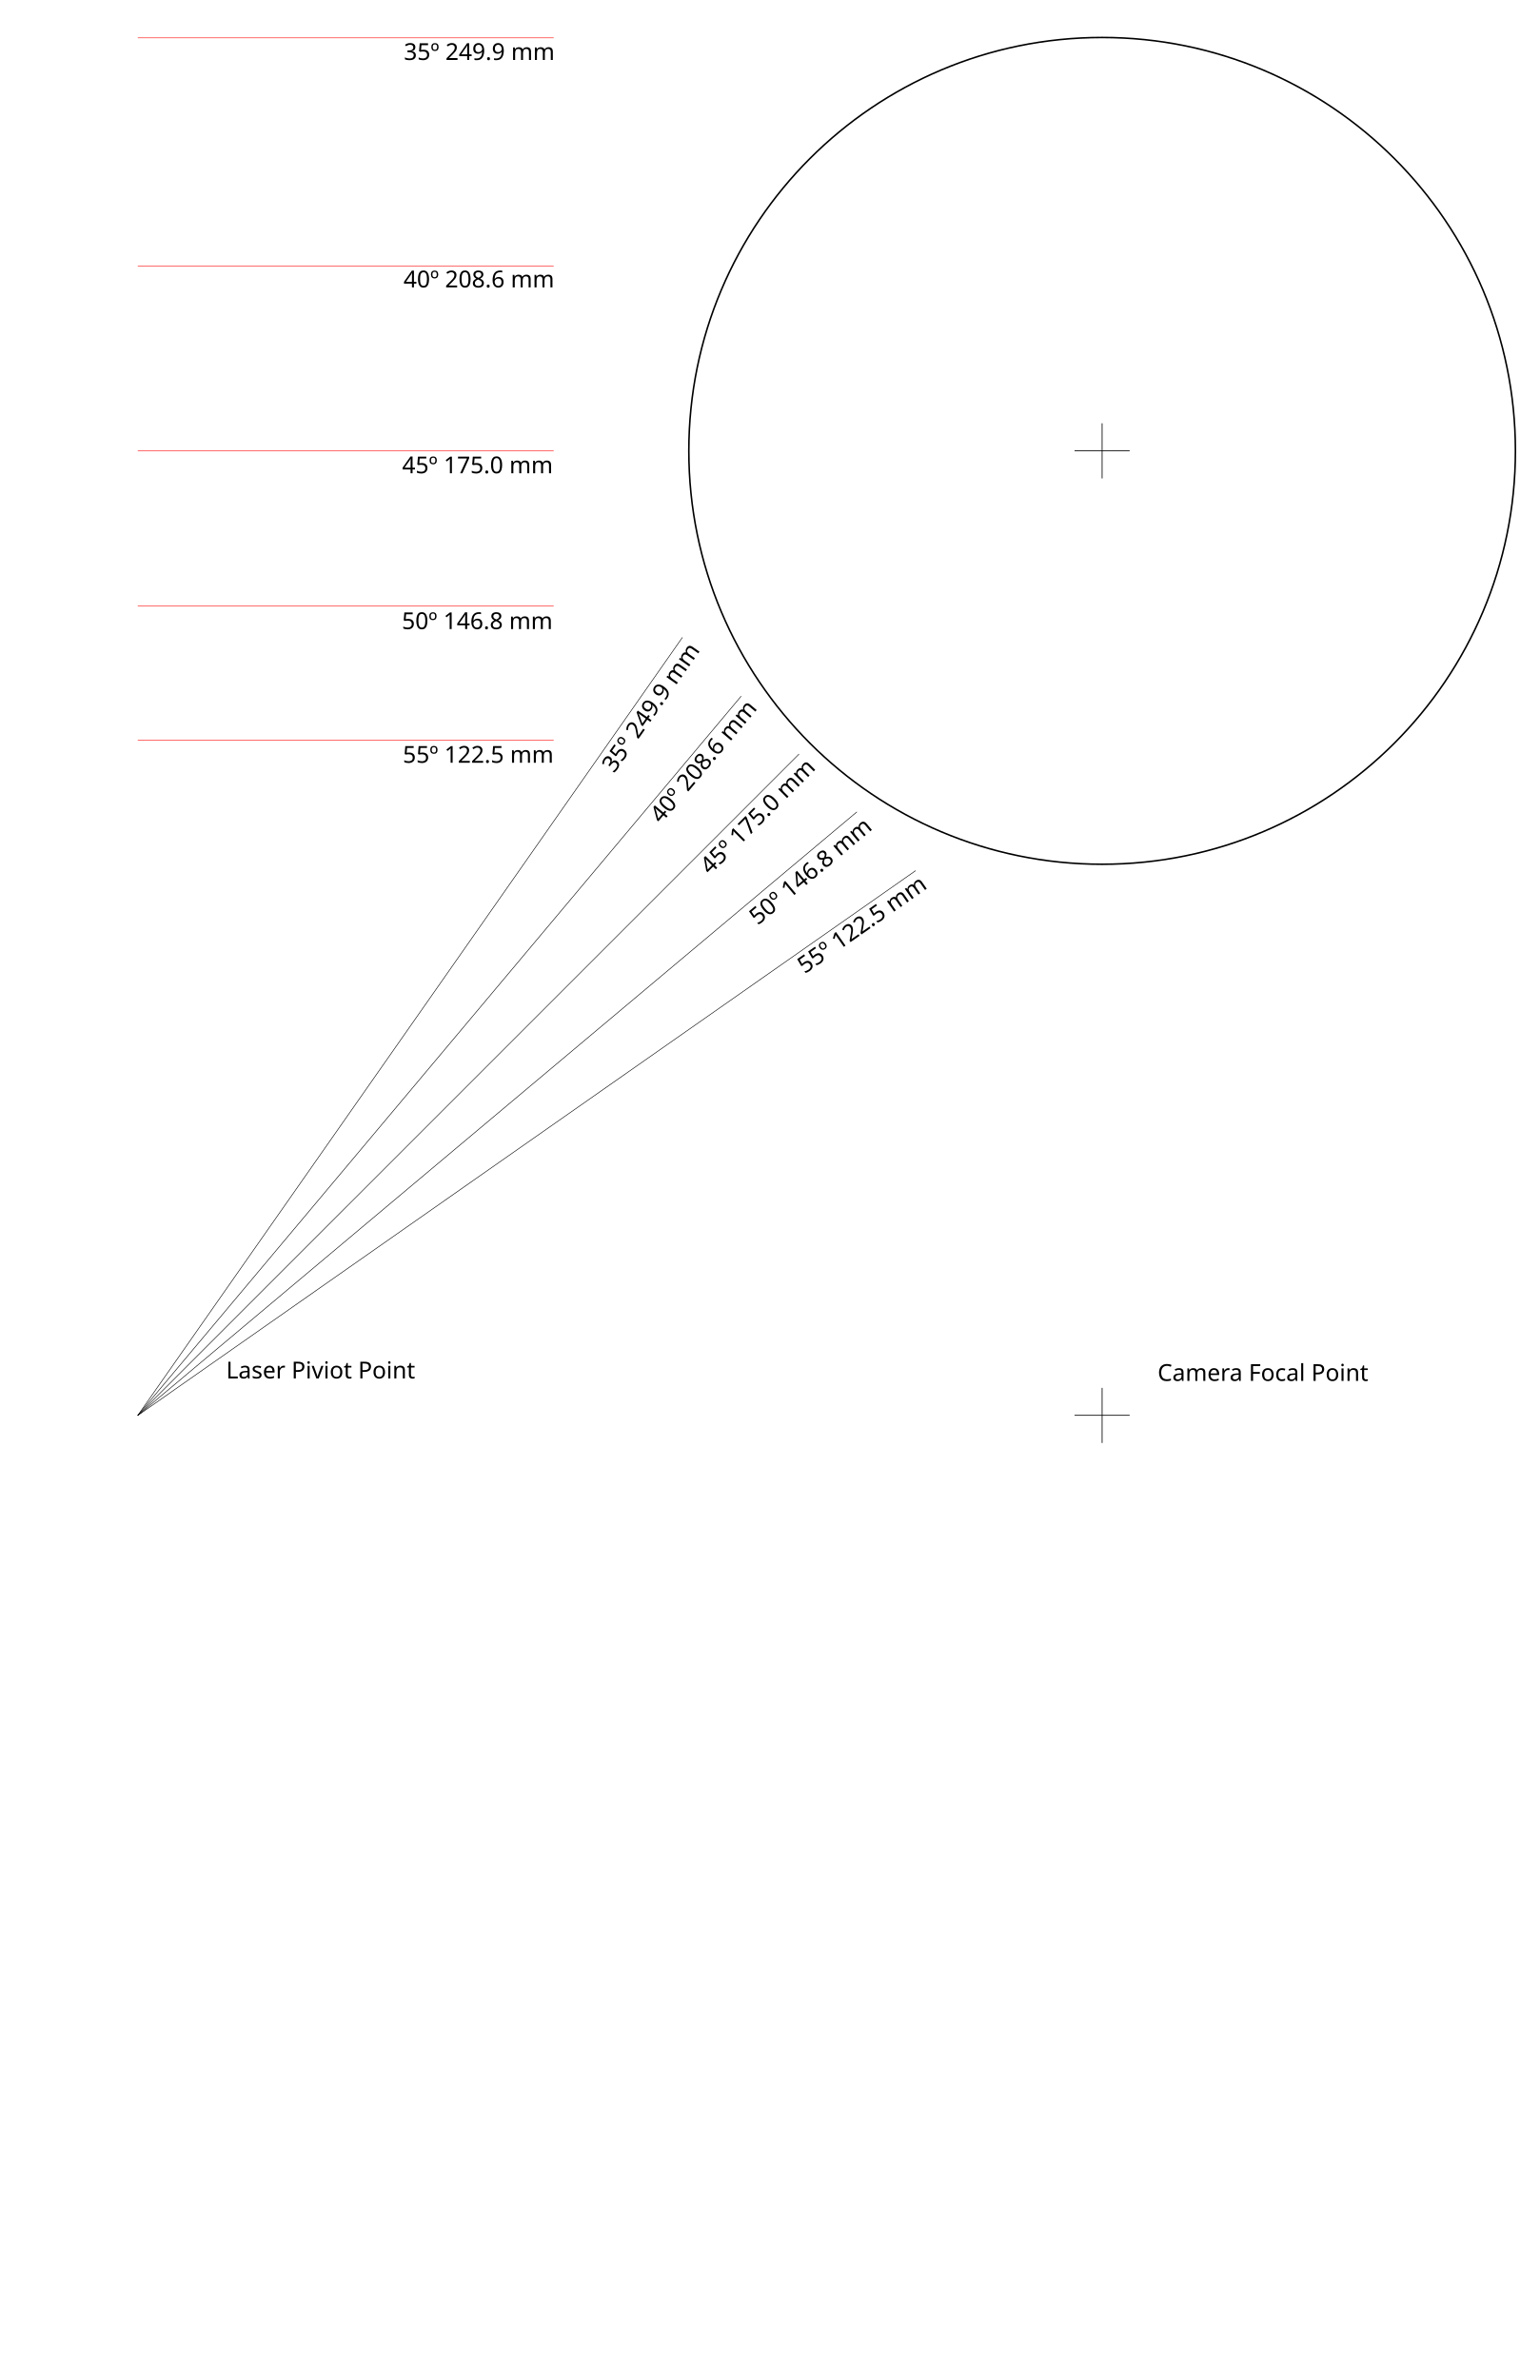
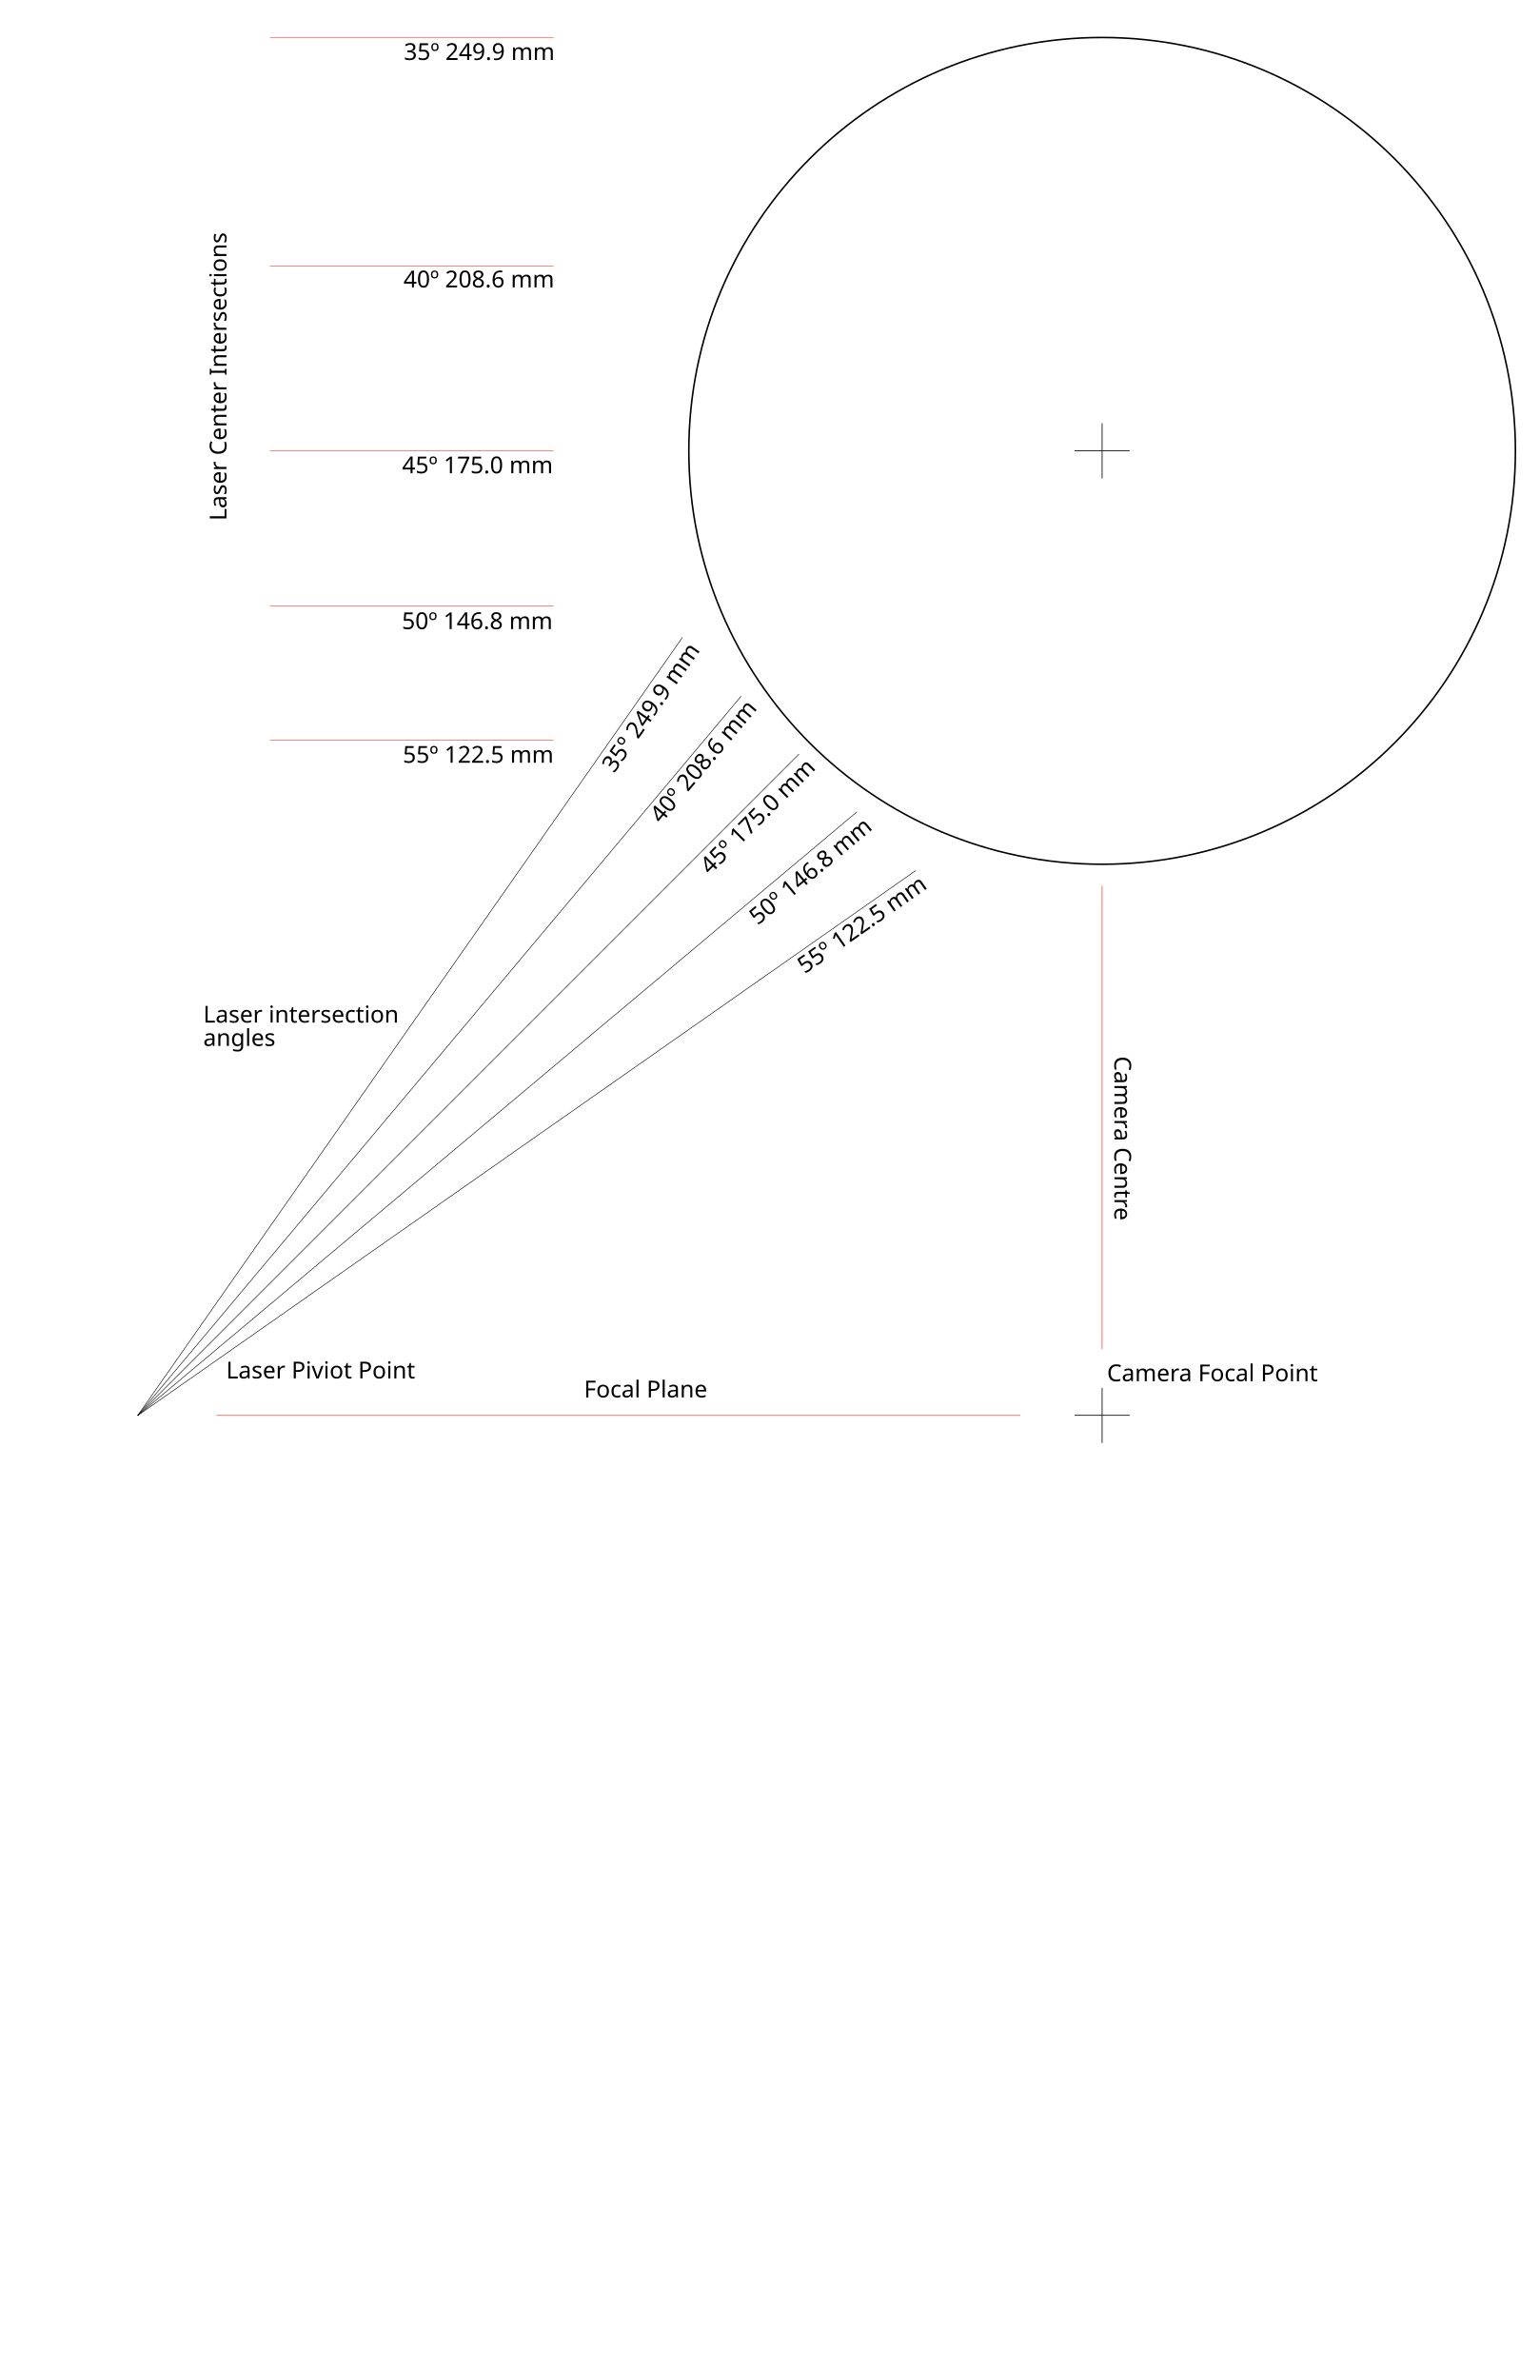
<svg xmlns="http://www.w3.org/2000/svg" width="279.4mm" height="431.8mm" viewBox="0 0 990 1530" id="svg3336" version="1.1">
  <defs id="defs3338" />
  <g id="layer1" transform="translate(0,477.6378)">
    <circle style="fill:none;fill-rule:evenodd;stroke:#000000;stroke-width:1px;stroke-linecap:butt;stroke-linejoin:miter;stroke-opacity:1" id="path3358" cx="708.661" cy="-187.795" r="265.748" />
    <path style="fill:none;fill-rule:evenodd;stroke:#000000;stroke-width:0.354;stroke-linecap:butt;stroke-linejoin:miter;stroke-opacity:1;stroke-miterlimit:4;stroke-dasharray:none" d="M 88.583,432.284 588.753,82.06 Z" id="path3395" />
    <path style="fill:none;fill-rule:evenodd;stroke:#000000;stroke-width:0.354;stroke-linecap:butt;stroke-linejoin:miter;stroke-opacity:1;stroke-miterlimit:4;stroke-dasharray:none" d="M 88.583,432.284 550.979,44.286" id="path3397" />
    <path style="fill:none;fill-rule:evenodd;stroke:#000000;stroke-width:0.354;stroke-linecap:butt;stroke-linejoin:miter;stroke-opacity:1;stroke-miterlimit:4;stroke-dasharray:none" d="M 513.78,7.087 88.583,432.283" id="path3399" />
    <path style="fill:none;fill-rule:evenodd;stroke:#000000;stroke-width:0.354;stroke-linecap:butt;stroke-linejoin:miter;stroke-opacity:1;stroke-miterlimit:4;stroke-dasharray:none" d="M 476.58,-30.113 88.583,432.283" id="path3401" />
    <path style="fill:none;fill-rule:evenodd;stroke:#000000;stroke-width:0.354;stroke-linecap:butt;stroke-linejoin:miter;stroke-opacity:1;stroke-miterlimit:4;stroke-dasharray:none" d="M 438.806,-67.887 88.583,432.283" id="path3403" />
    <path style="fill:none;fill-rule:evenodd;stroke:#000000;stroke-width:0.501;stroke-linecap:butt;stroke-linejoin:miter;stroke-miterlimit:4;stroke-dasharray:none;stroke-opacity:1" d="m 708.661,-205.512 0,35.433 0,-1.887" id="path3407" />
    <path style="fill:none;fill-rule:evenodd;stroke:#000000;stroke-width:0.501;stroke-linecap:butt;stroke-linejoin:miter;stroke-miterlimit:4;stroke-dasharray:none;stroke-opacity:1" d="m 726.378,-187.869 -35.433,0 1.887,0" id="path3407-7" />
    <path style="fill:none;fill-rule:evenodd;stroke:#000000;stroke-width:0.501;stroke-linecap:butt;stroke-linejoin:miter;stroke-miterlimit:4;stroke-dasharray:none;stroke-opacity:1" d="m 708.661,414.567 0,35.433 0,-1.887" id="path3407-1" />
    <path style="fill:none;fill-rule:evenodd;stroke:#000000;stroke-width:0.501;stroke-linecap:butt;stroke-linejoin:miter;stroke-miterlimit:4;stroke-dasharray:none;stroke-opacity:1" d="m 726.378,432.21 -35.433,0 1.887,0" id="path3407-7-4" />
-     <text xml:space="preserve" style="font-style:normal;font-weight:normal;font-size:40px;line-height:100%;font-family:sans-serif;letter-spacing:0px;word-spacing:0px;fill:#000000;fill-opacity:1;stroke:none;stroke-width:1px;stroke-linecap:butt;stroke-linejoin:miter;stroke-opacity:1" x="744.314" y="410.078" id="text4810">
-       <tspan id="tspan4812" x="744.314" y="410.078" style="font-style:normal;font-variant:normal;font-weight:normal;font-stretch:normal;font-size:15px;line-height:100%;font-family:'Abyssinica SIL';-inkscape-font-specification:'Abyssinica SIL, Normal';text-align:start;writing-mode:lr-tb;text-anchor:start">Camera Focal Point</tspan>
+     <text xml:space="preserve" style="font-style:normal;font-weight:normal;font-size:40px;line-height:100%;font-family:sans-serif;letter-spacing:0px;word-spacing:0px;fill:#000000;fill-opacity:1;stroke:none;stroke-width:1px;stroke-linecap:butt;stroke-linejoin:miter;stroke-opacity:1" x="201.35" y="-716.558" id="text4810" transform="matrix(0,1,-1,0,0,0)">
+       <tspan x="201.35" y="-716.558" style="font-style:normal;font-variant:normal;font-weight:normal;font-stretch:normal;font-size:15px;line-height:100%;font-family:'Abyssinica SIL';-inkscape-font-specification:'Abyssinica SIL, Normal';text-align:start;writing-mode:lr-tb;text-anchor:start" id="tspan5050">Camera Centre</tspan>
    </text>
    <text xml:space="preserve" style="font-style:normal;font-weight:normal;font-size:40px;line-height:100%;font-family:sans-serif;letter-spacing:0px;word-spacing:0px;fill:#000000;fill-opacity:1;stroke:none;stroke-width:1px;stroke-linecap:butt;stroke-linejoin:miter;stroke-opacity:1" x="145.405" y="408.483" id="text4810-8">
      <tspan x="145.405" y="408.483" style="font-style:normal;font-variant:normal;font-weight:normal;font-stretch:normal;font-size:15px;line-height:100%;font-family:'Abyssinica SIL';-inkscape-font-specification:'Abyssinica SIL, Normal';text-align:start;writing-mode:lr-tb;text-anchor:start" id="tspan4832">Laser Piviot Point</tspan>
    </text>
-     <path style="fill:none;fill-rule:evenodd;stroke:#ff0000;stroke-width:0.354;stroke-linecap:butt;stroke-linejoin:miter;stroke-opacity:1;stroke-miterlimit:4;stroke-dasharray:none" d="M 88.583,-1.9 356,-1.9" id="path4848" />
-     <path style="fill:none;fill-rule:evenodd;stroke:#ff0000;stroke-width:0.354;stroke-linecap:butt;stroke-linejoin:miter;stroke-opacity:1;stroke-miterlimit:4;stroke-dasharray:none" d="m 88.583,-88.024 267.417,0" id="path4850" />
-     <path style="fill:none;fill-rule:evenodd;stroke:#ff0000;stroke-width:0.354;stroke-linecap:butt;stroke-linejoin:miter;stroke-opacity:1;stroke-miterlimit:4;stroke-dasharray:none" d="m 88.583,-187.795 267.417,0" id="path4852" />
-     <path style="fill:none;fill-rule:evenodd;stroke:#ff0000;stroke-width:0.354;stroke-linecap:butt;stroke-linejoin:miter;stroke-opacity:1;stroke-miterlimit:4;stroke-dasharray:none" d="m 88.583,-306.698 267.417,0" id="path4854" />
-     <path style="fill:none;fill-rule:evenodd;stroke:#ff0000;stroke-width:0.354;stroke-linecap:butt;stroke-linejoin:miter;stroke-opacity:1;stroke-miterlimit:4;stroke-dasharray:none" d="m 88.583,-453.281 267.417,0" id="path4856" />
+     <path style="fill:none;fill-rule:evenodd;stroke:#ff0000;stroke-width:0.293;stroke-linecap:butt;stroke-linejoin:miter;stroke-miterlimit:4;stroke-dasharray:none;stroke-opacity:1" d="m 173.49,-1.9 182.51,0" id="path4848" />
+     <path style="fill:none;fill-rule:evenodd;stroke:#ff0000;stroke-width:0.293;stroke-linecap:butt;stroke-linejoin:miter;stroke-miterlimit:4;stroke-dasharray:none;stroke-opacity:1" d="m 173.49,-88.024 182.51,0" id="path4850" />
+     <path style="fill:none;fill-rule:evenodd;stroke:#ff0000;stroke-width:0.293;stroke-linecap:butt;stroke-linejoin:miter;stroke-miterlimit:4;stroke-dasharray:none;stroke-opacity:1" d="m 173.49,-187.795 182.51,0" id="path4852" />
+     <path style="fill:none;fill-rule:evenodd;stroke:#ff0000;stroke-width:0.293;stroke-linecap:butt;stroke-linejoin:miter;stroke-miterlimit:4;stroke-dasharray:none;stroke-opacity:1" d="m 173.49,-306.698 182.51,0" id="path4854" />
+     <path style="fill:none;fill-rule:evenodd;stroke:#ff0000;stroke-width:0.293;stroke-linecap:butt;stroke-linejoin:miter;stroke-miterlimit:4;stroke-dasharray:none;stroke-opacity:1" d="m 173.49,-453.281 182.51,0" id="path4856" />
    <text xml:space="preserve" style="font-style:normal;font-weight:normal;font-size:40px;line-height:100%;font-family:sans-serif;letter-spacing:0px;word-spacing:0px;fill:#000000;fill-opacity:1;stroke:none;stroke-width:1px;stroke-linecap:butt;stroke-linejoin:miter;stroke-opacity:1" x="338.588" y="418.543" id="text4810-87" transform="matrix(0.819152,-0.5735764,0.5735764,0.819152,0,0)">
      <tspan x="338.588" y="418.543" style="font-style:normal;font-variant:normal;font-weight:normal;font-stretch:normal;font-size:15px;line-height:100%;font-family:'Abyssinica SIL';-inkscape-font-specification:'Abyssinica SIL, Normal';text-align:start;writing-mode:lr-tb;text-anchor:start" id="tspan4876">55º 122.5 mm</tspan>
    </text>
    <text xml:space="preserve" style="font-style:normal;font-weight:normal;font-size:40px;line-height:100%;font-family:sans-serif;letter-spacing:0px;word-spacing:0px;fill:#000000;fill-opacity:1;stroke:none;stroke-width:1px;stroke-linecap:butt;stroke-linejoin:miter;stroke-opacity:1" x="262.635" y="382.867" id="text4810-87-6" transform="matrix(0.7071068,-0.7071068,0.7071068,0.7071068,0,0)">
      <tspan x="262.635" y="382.867" style="font-style:normal;font-variant:normal;font-weight:normal;font-stretch:normal;font-size:15px;line-height:100%;font-family:'Abyssinica SIL';-inkscape-font-specification:'Abyssinica SIL, Normal';text-align:start;writing-mode:lr-tb;text-anchor:start" id="tspan4898">45º 175.0 mm</tspan>
    </text>
    <text xml:space="preserve" style="font-style:normal;font-weight:normal;font-size:40px;line-height:100%;font-family:sans-serif;letter-spacing:0px;word-spacing:0px;fill:#000000;fill-opacity:1;stroke:none;stroke-width:1px;stroke-linecap:butt;stroke-linejoin:miter;stroke-opacity:1" x="297.753" y="403.165" id="text4810-87-6-4" transform="matrix(0.7660444,-0.6427876,0.6427876,0.7660444,0,0)">
      <tspan x="297.753" y="403.165" style="font-style:normal;font-variant:normal;font-weight:normal;font-stretch:normal;font-size:15px;line-height:100%;font-family:'Abyssinica SIL';-inkscape-font-specification:'Abyssinica SIL, Normal';text-align:start;writing-mode:lr-tb;text-anchor:start" id="tspan4898-9">50º 146.8 mm</tspan>
    </text>
    <text xml:space="preserve" style="font-style:normal;font-weight:normal;font-size:40px;line-height:100%;font-family:sans-serif;letter-spacing:0px;word-spacing:0px;fill:#000000;fill-opacity:1;stroke:none;stroke-width:1px;stroke-linecap:butt;stroke-linejoin:miter;stroke-opacity:1" x="233.206" y="359.082" id="text4810-87-6-3" transform="matrix(0.6427876,-0.7660444,0.7660444,0.6427876,0,0)">
      <tspan x="233.206" y="359.082" style="font-style:normal;font-variant:normal;font-weight:normal;font-stretch:normal;font-size:15px;line-height:100%;font-family:'Abyssinica SIL';-inkscape-font-specification:'Abyssinica SIL, Normal';text-align:start;writing-mode:lr-tb;text-anchor:start" id="tspan4972">40º 208.6 mm</tspan>
    </text>
    <text xml:space="preserve" style="font-style:normal;font-weight:normal;font-size:40px;line-height:100%;font-family:sans-serif;letter-spacing:0px;word-spacing:0px;fill:#000000;fill-opacity:1;stroke:none;stroke-width:1px;stroke-linecap:butt;stroke-linejoin:miter;stroke-opacity:1" x="210.286" y="334.752" id="text4810-87-6-5" transform="matrix(0.5735764,-0.819152,0.819152,0.5735764,0,0)">
      <tspan x="210.286" y="334.752" style="font-style:normal;font-variant:normal;font-weight:normal;font-stretch:normal;font-size:15px;line-height:100%;font-family:'Abyssinica SIL';-inkscape-font-specification:'Abyssinica SIL, Normal';text-align:start;writing-mode:lr-tb;text-anchor:start" id="tspan4898-6">35º 249.9 mm</tspan>
    </text>
    <text xml:space="preserve" style="font-style:normal;font-weight:normal;font-size:40px;line-height:100%;font-family:sans-serif;letter-spacing:0px;word-spacing:0px;fill:#000000;fill-opacity:1;stroke:none;stroke-width:1px;stroke-linecap:butt;stroke-linejoin:miter;stroke-opacity:1" x="259.009" y="12.713" id="text4810-87-2">
      <tspan x="259.009" y="12.713" style="font-style:normal;font-variant:normal;font-weight:normal;font-stretch:normal;font-size:15px;line-height:100%;font-family:'Abyssinica SIL';-inkscape-font-specification:'Abyssinica SIL, Normal';text-align:start;writing-mode:lr-tb;text-anchor:start" id="tspan4876-3">55º 122.5 mm</tspan>
    </text>
    <text xml:space="preserve" style="font-style:normal;font-weight:normal;font-size:40px;line-height:100%;font-family:sans-serif;letter-spacing:0px;word-spacing:0px;fill:#000000;fill-opacity:1;stroke:none;stroke-width:1px;stroke-linecap:butt;stroke-linejoin:miter;stroke-opacity:1" x="258.552" y="-173.387" id="text4810-87-6-9">
      <tspan x="258.552" y="-173.387" style="font-style:normal;font-variant:normal;font-weight:normal;font-stretch:normal;font-size:15px;line-height:100%;font-family:'Abyssinica SIL';-inkscape-font-specification:'Abyssinica SIL, Normal';text-align:start;writing-mode:lr-tb;text-anchor:start" id="tspan4898-2">45º 175.0 mm</tspan>
    </text>
    <text xml:space="preserve" style="font-style:normal;font-weight:normal;font-size:40px;line-height:100%;font-family:sans-serif;letter-spacing:0px;word-spacing:0px;fill:#000000;fill-opacity:1;stroke:none;stroke-width:1px;stroke-linecap:butt;stroke-linejoin:miter;stroke-opacity:1" x="258.386" y="-73.217" id="text4810-87-6-4-2">
      <tspan x="258.386" y="-73.217" style="font-style:normal;font-variant:normal;font-weight:normal;font-stretch:normal;font-size:15px;line-height:100%;font-family:'Abyssinica SIL';-inkscape-font-specification:'Abyssinica SIL, Normal';text-align:start;writing-mode:lr-tb;text-anchor:start" id="tspan4898-9-4">50º 146.8 mm</tspan>
    </text>
    <text xml:space="preserve" style="font-style:normal;font-weight:normal;font-size:40px;line-height:100%;font-family:sans-serif;letter-spacing:0px;word-spacing:0px;fill:#000000;fill-opacity:1;stroke:none;stroke-width:1px;stroke-linecap:butt;stroke-linejoin:miter;stroke-opacity:1" x="259.449" y="-292.883" id="text4810-87-6-3-9">
      <tspan x="259.449" y="-292.883" style="font-style:normal;font-variant:normal;font-weight:normal;font-stretch:normal;font-size:15px;line-height:100%;font-family:'Abyssinica SIL';-inkscape-font-specification:'Abyssinica SIL, Normal';text-align:start;writing-mode:lr-tb;text-anchor:start" id="tspan4972-3">40º 208.6 mm</tspan>
    </text>
    <text xml:space="preserve" style="font-style:normal;font-weight:normal;font-size:40px;line-height:100%;font-family:sans-serif;letter-spacing:0px;word-spacing:0px;fill:#000000;fill-opacity:1;stroke:none;stroke-width:1px;stroke-linecap:butt;stroke-linejoin:miter;stroke-opacity:1" x="259.686" y="-439.095" id="text4810-87-6-5-6">
      <tspan x="259.686" y="-439.095" style="font-style:normal;font-variant:normal;font-weight:normal;font-stretch:normal;font-size:15px;line-height:100%;font-family:'Abyssinica SIL';-inkscape-font-specification:'Abyssinica SIL, Normal';text-align:start;writing-mode:lr-tb;text-anchor:start" id="tspan4898-6-8">35º 249.9 mm</tspan>
    </text>
+     <path style="fill:#ff0000;fill-rule:evenodd;stroke:#ff0000;stroke-width:0.354;stroke-linecap:butt;stroke-linejoin:miter;stroke-opacity:1;stroke-miterlimit:4;stroke-dasharray:none" d="m 708.661,91.742 c 0,298.009 0,298.009 0,298.009" id="path5028" />
+     <text xml:space="preserve" style="font-style:normal;font-weight:normal;font-size:40px;line-height:100%;font-family:sans-serif;letter-spacing:0px;word-spacing:0px;fill:#000000;fill-opacity:1;stroke:none;stroke-width:1px;stroke-linecap:butt;stroke-linejoin:miter;stroke-opacity:1" x="375.494" y="420.686" id="text4810-6">
+       <tspan x="375.494" y="420.686" style="font-style:normal;font-variant:normal;font-weight:normal;font-stretch:normal;font-size:15px;line-height:100%;font-family:'Abyssinica SIL';-inkscape-font-specification:'Abyssinica SIL, Normal';text-align:start;writing-mode:lr-tb;text-anchor:start" id="tspan5118">Focal Plane</tspan>
+     </text>
+     <text xml:space="preserve" style="font-style:normal;font-weight:normal;font-size:40px;line-height:100%;font-family:sans-serif;letter-spacing:0px;word-spacing:0px;fill:#000000;fill-opacity:1;stroke:none;stroke-width:1px;stroke-linecap:butt;stroke-linejoin:miter;stroke-opacity:1" x="142.942" y="145.603" id="text4810-6-0" transform="matrix(0,-1,1,0,0,0)">
+       <tspan x="142.942" y="145.603" style="font-style:normal;font-variant:normal;font-weight:normal;font-stretch:normal;font-size:15px;line-height:100%;font-family:'Abyssinica SIL';-inkscape-font-specification:'Abyssinica SIL, Normal';text-align:start;writing-mode:lr-tb;text-anchor:start" id="tspan5074">Laser Center Intersections</tspan>
+     </text>
+     <text xml:space="preserve" style="font-style:normal;font-weight:normal;font-size:40px;line-height:100%;font-family:sans-serif;letter-spacing:0px;word-spacing:0px;fill:#000000;fill-opacity:1;stroke:none;stroke-width:1px;stroke-linecap:butt;stroke-linejoin:miter;stroke-opacity:1" x="130.693" y="179.75" id="text4810-8-4">
+       <tspan x="130.693" y="179.75" style="font-style:normal;font-variant:normal;font-weight:normal;font-stretch:normal;font-size:15px;line-height:100%;font-family:'Abyssinica SIL';-inkscape-font-specification:'Abyssinica SIL, Normal';text-align:start;writing-mode:lr-tb;text-anchor:start" id="tspan4832-9">Laser intersection</tspan>
+       <tspan x="130.693" y="194.75" style="font-style:normal;font-variant:normal;font-weight:normal;font-stretch:normal;font-size:15px;line-height:100%;font-family:'Abyssinica SIL';-inkscape-font-specification:'Abyssinica SIL, Normal';text-align:start;writing-mode:lr-tb;text-anchor:start" id="tspan5096">angles</tspan>
+     </text>
+     <path style="fill:none;fill-rule:evenodd;stroke:#ff0000;stroke-width:0.354;stroke-linecap:butt;stroke-linejoin:miter;stroke-opacity:1;stroke-miterlimit:4;stroke-dasharray:none" d="m 139.204,432.283 c 518.763,0 517.69,0 517.69,0" id="path5098" />
+     <text xml:space="preserve" style="font-style:normal;font-weight:normal;font-size:40px;line-height:100%;font-family:sans-serif;letter-spacing:0px;word-spacing:0px;fill:#000000;fill-opacity:1;stroke:none;stroke-width:1px;stroke-linecap:butt;stroke-linejoin:miter;stroke-opacity:1" x="711.789" y="410.292" id="text4810-6-2">
+       <tspan id="tspan4812-9-7" x="711.789" y="410.292" style="font-style:normal;font-variant:normal;font-weight:normal;font-stretch:normal;font-size:15px;line-height:100%;font-family:'Abyssinica SIL';-inkscape-font-specification:'Abyssinica SIL, Normal';text-align:start;writing-mode:lr-tb;text-anchor:start">Camera Focal Point</tspan>
+     </text>
  </g>
</svg>
